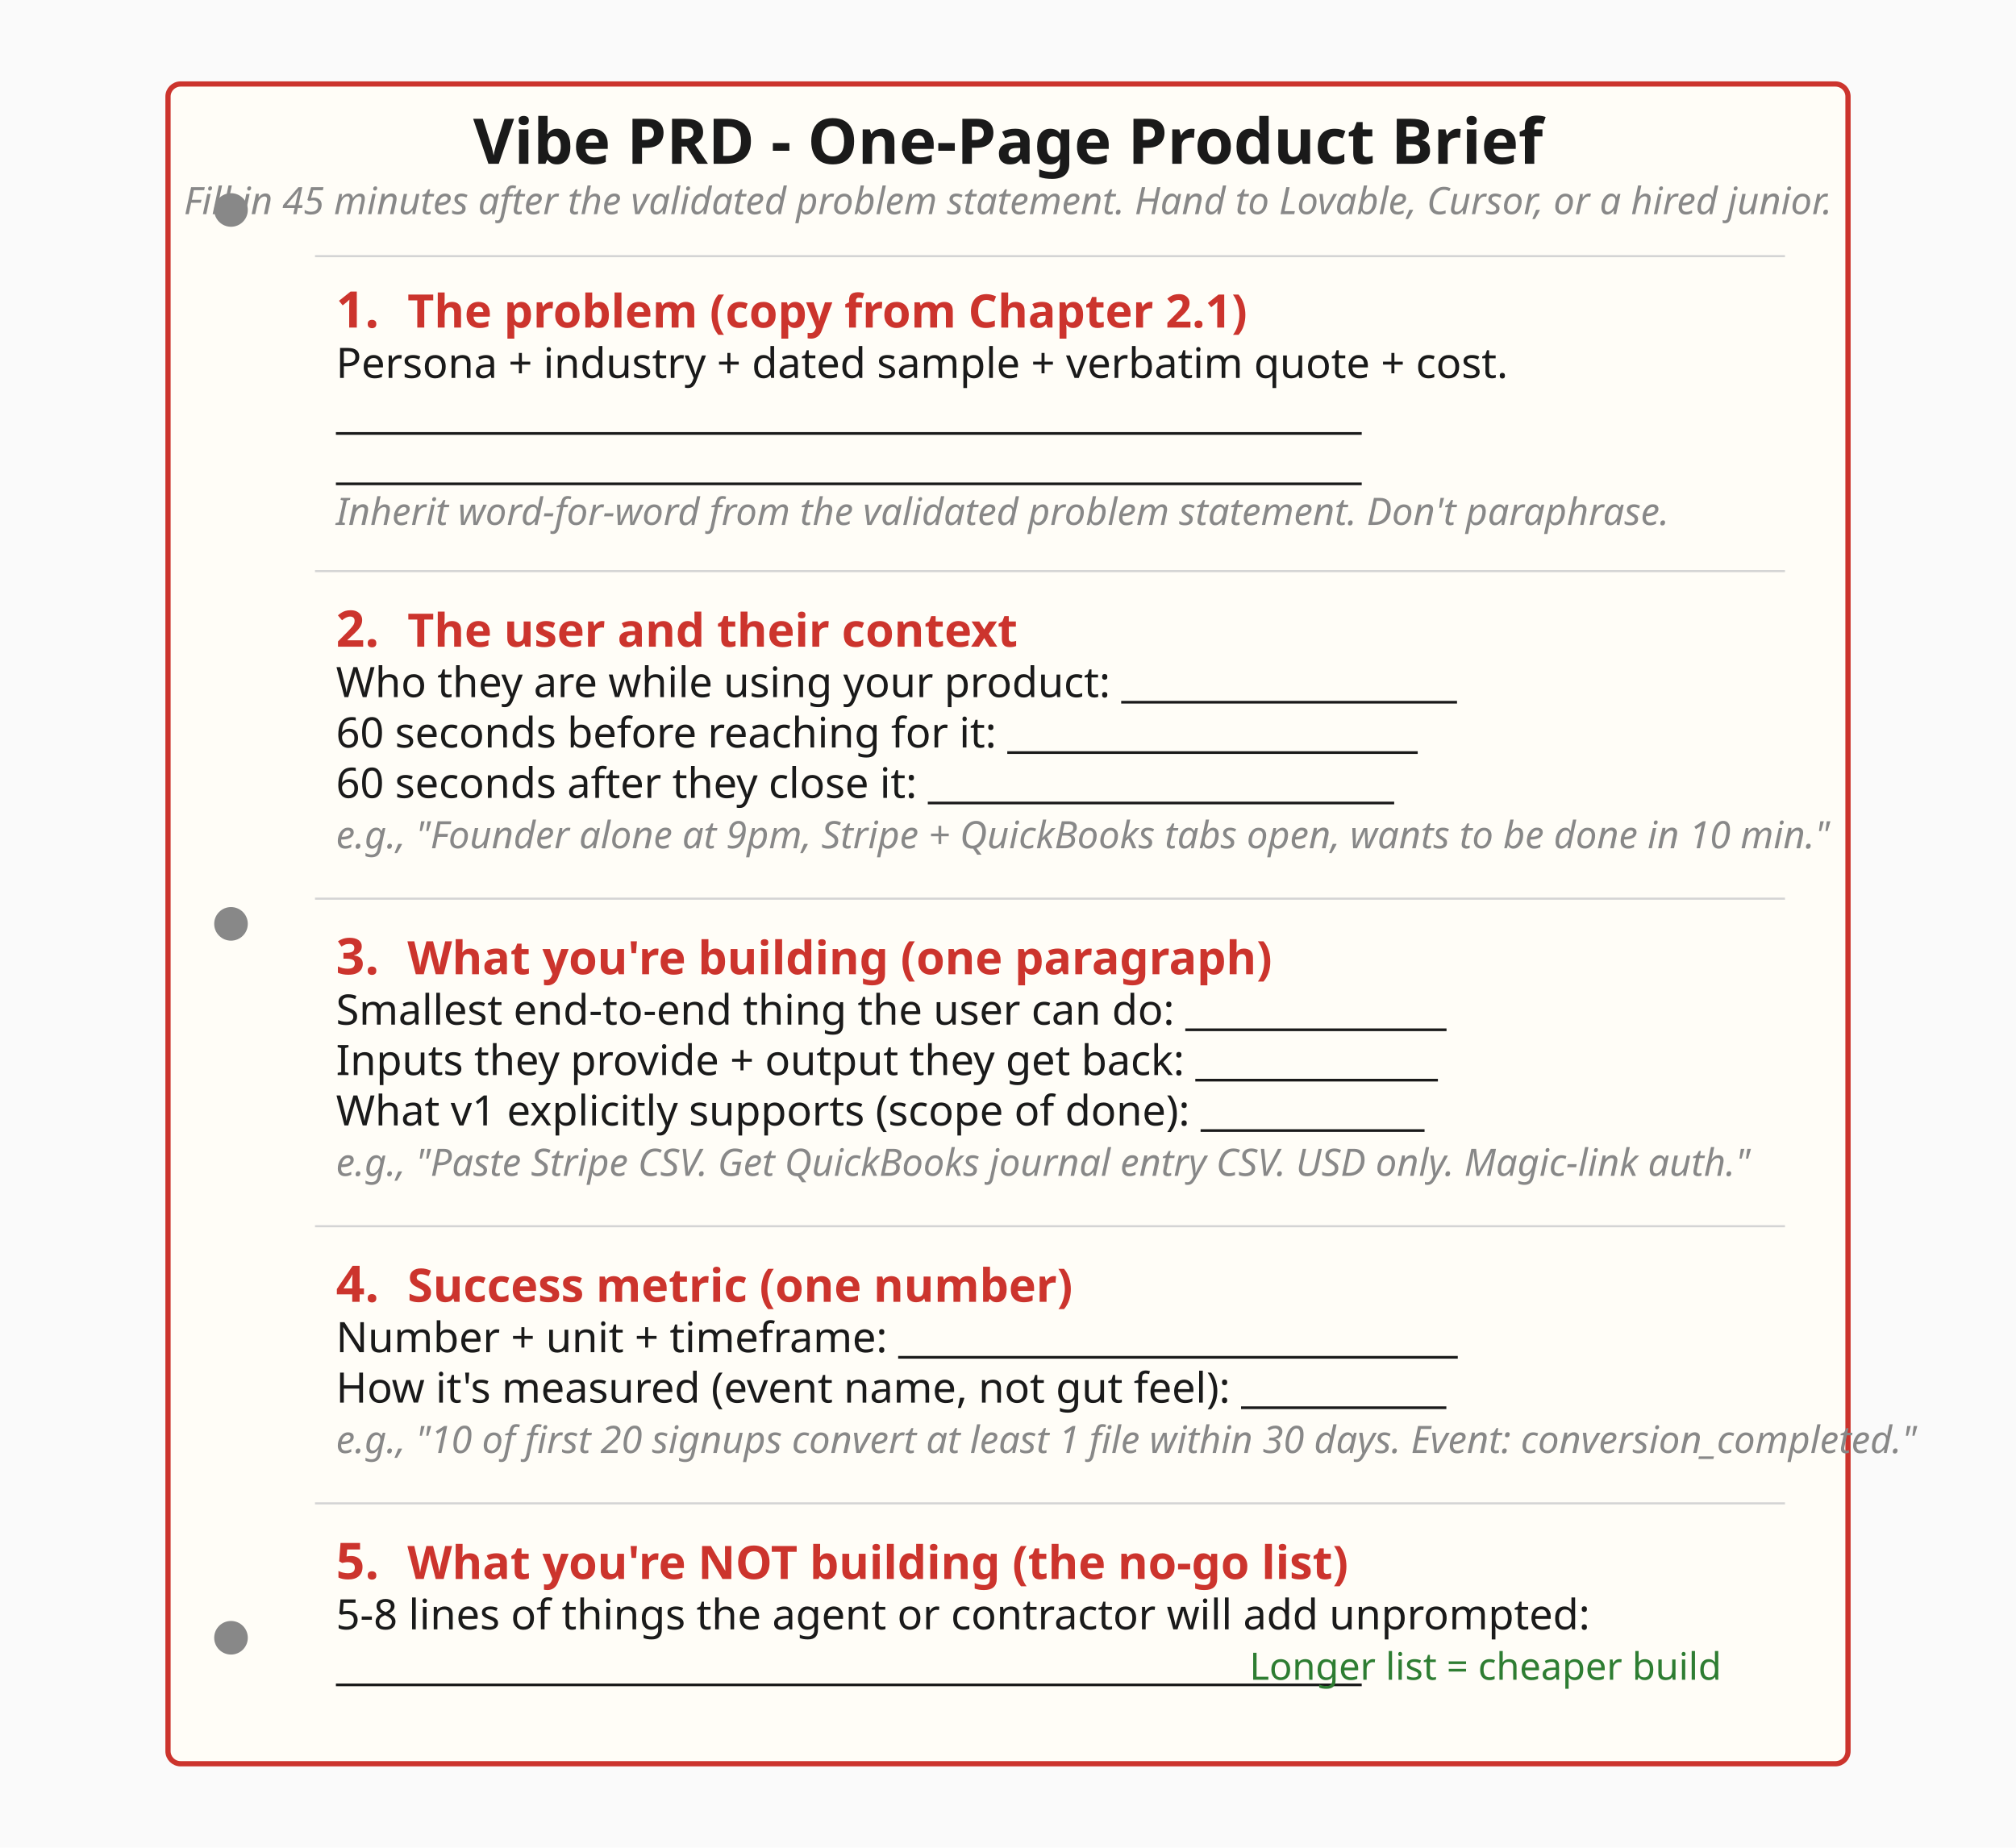
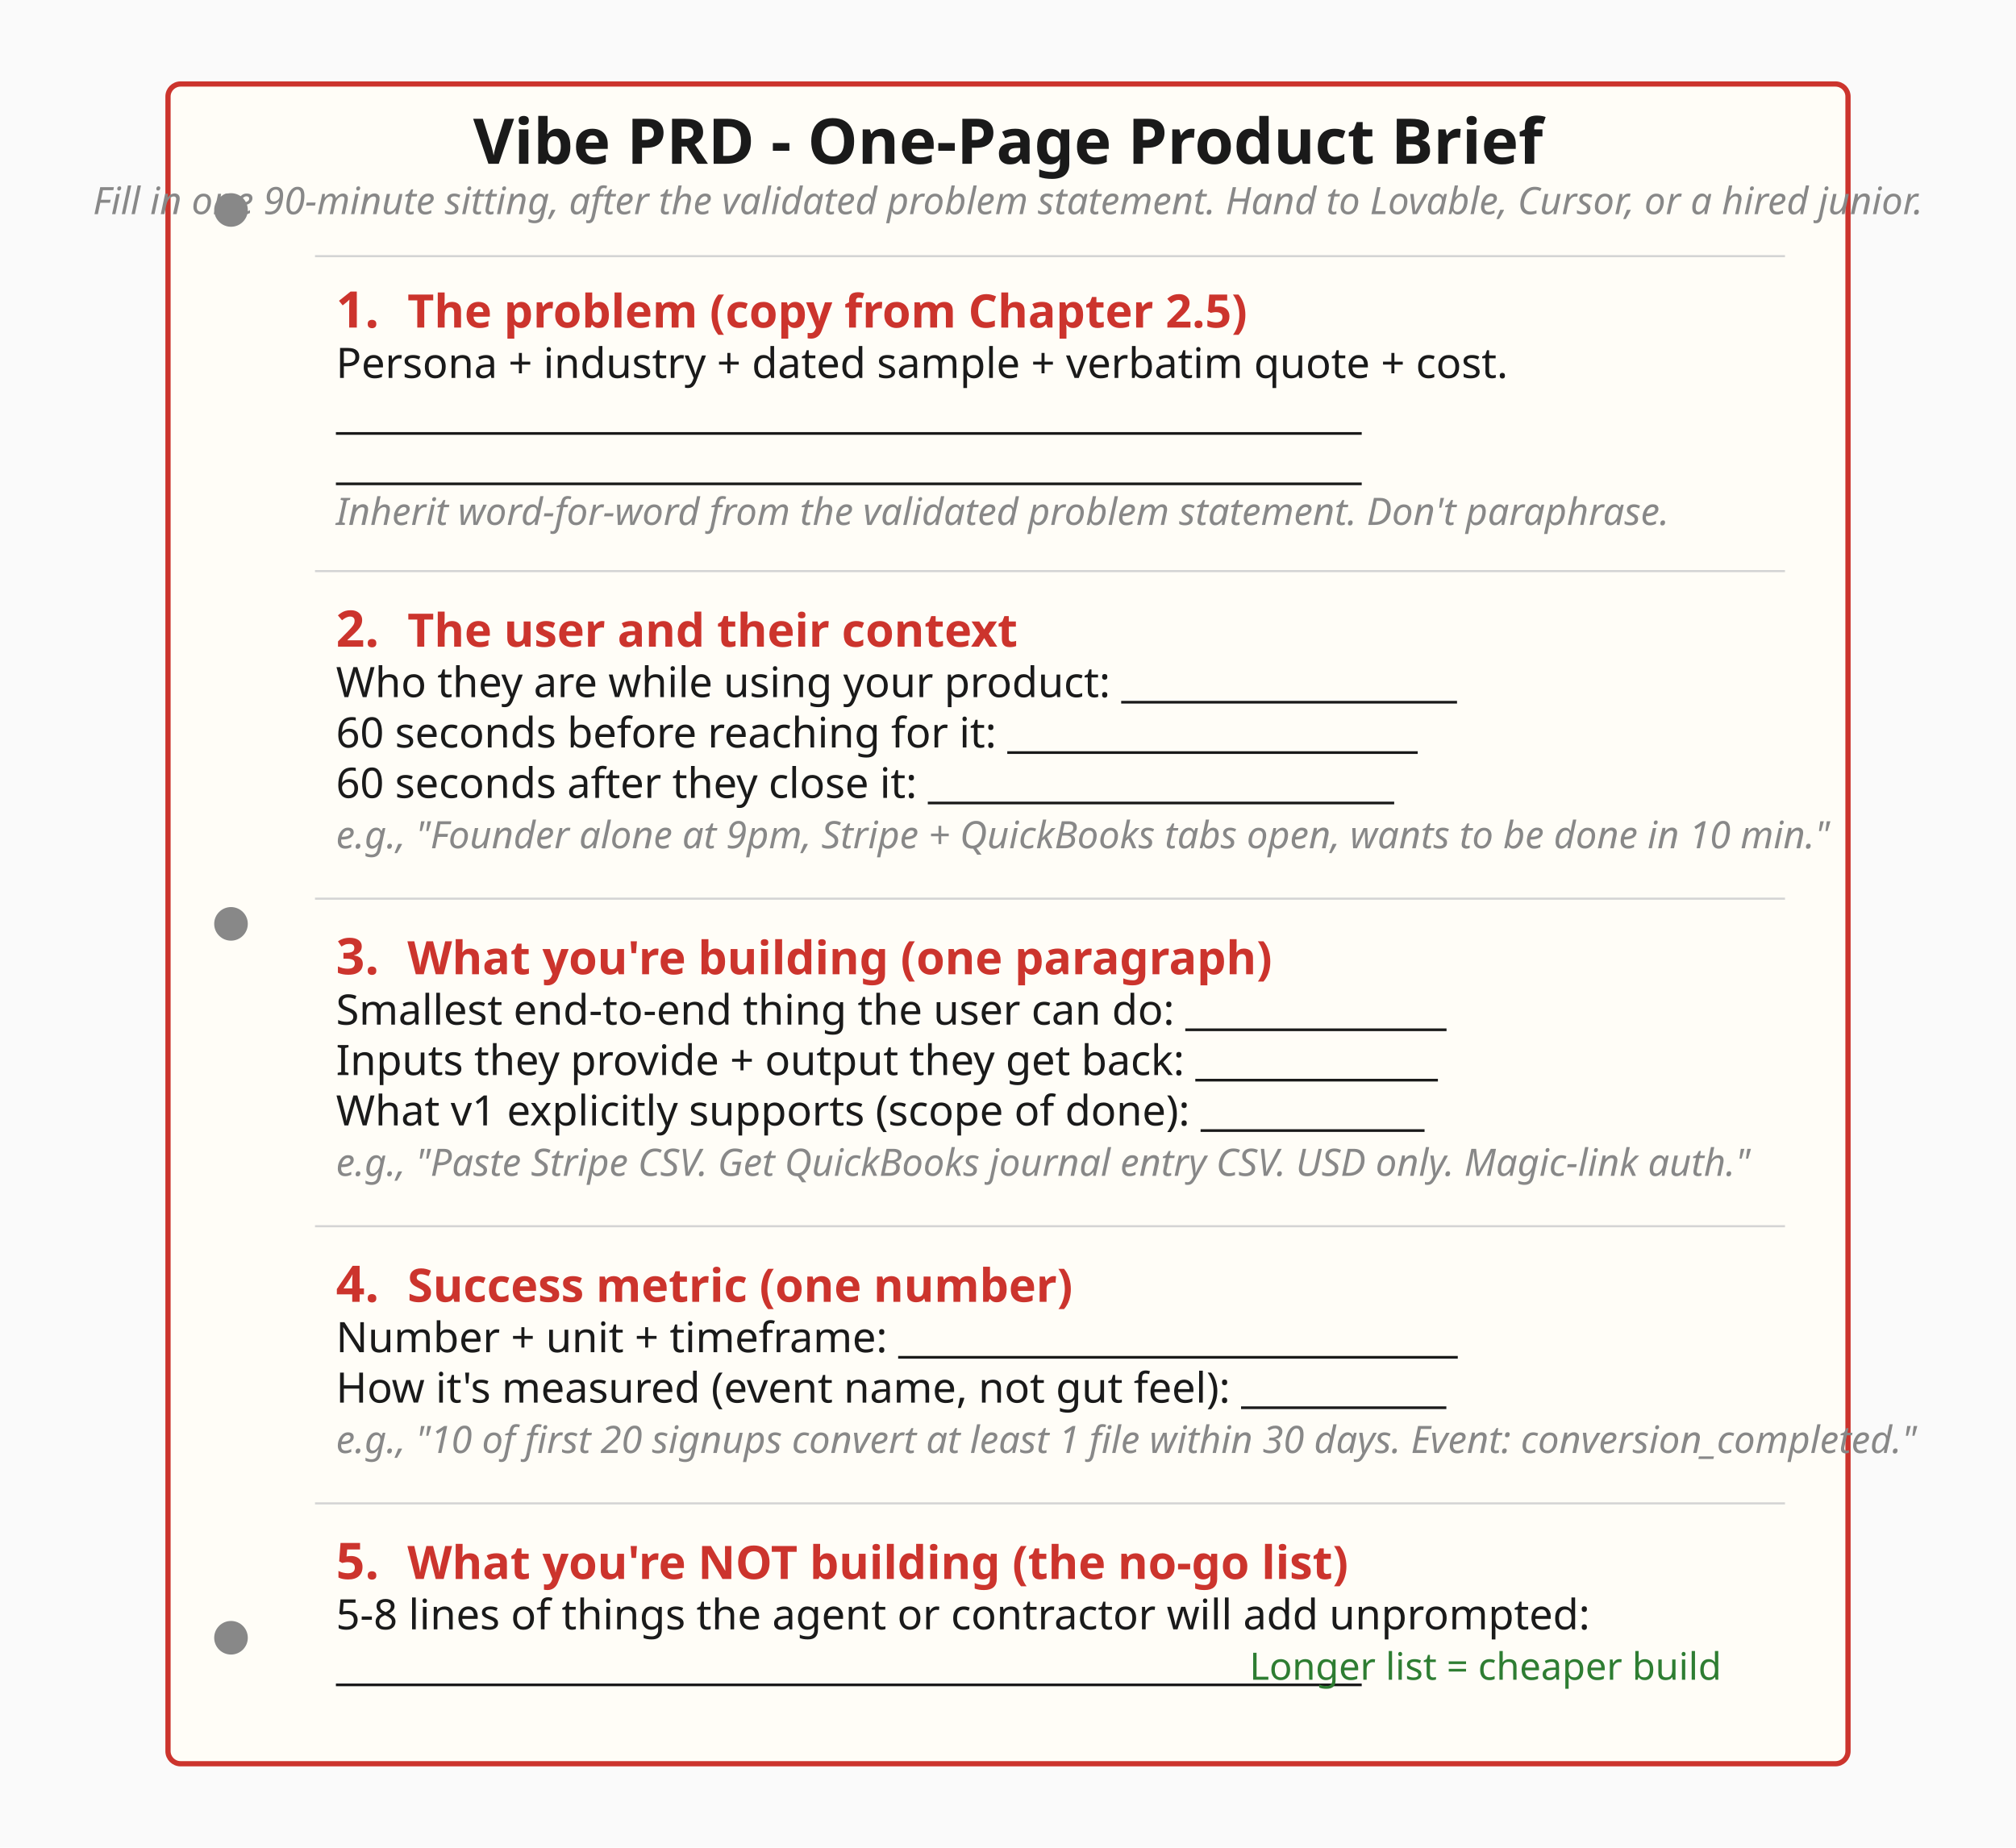
- <svg xmlns="http://www.w3.org/2000/svg" viewBox="0 0 960 880" role="img" aria-label="One-page Vibe PRD template. A notebook page with five labeled sections: the problem (from Chapter 2.1 synthesis), the user and their context, what you're building, success metric, what you're NOT building.">
+ <svg xmlns="http://www.w3.org/2000/svg" viewBox="0 0 960 880" role="img" aria-label="One-page Vibe PRD template. A notebook page with five labeled sections: the problem (from the Chapter 2.5 synthesis), the user and their context, what you're building, success metric, what you're NOT building.">
  <defs>
    <style>
      .sans { font-family: "Segoe UI", system-ui, -apple-system, sans-serif; }
      .page { fill: #fffdf7; stroke: #cc342d; stroke-width: 2.5; }
      .holes { fill: #888; }
      .line { stroke: #d4d4d4; stroke-width: 1; }
      .stitle { font-size: 22px; font-weight: bold; fill: #cc342d; }
      .snum { font-size: 24px; font-weight: bold; fill: #cc342d; }
      .body { font-size: 20px; fill: #1a1a1a; }
      .hint { font-size: 18px; fill: #888; font-style: italic; }
      .header { font-size: 30px; fill: #1a1a1a; font-weight: bold; }
      .footer { font-size: 18px; fill: #2e7d32; }
    </style>
  </defs>
  <rect width="960" height="880" fill="#fafafa" />
  <rect x="80" y="40" width="800" height="800" rx="6" class="page" />
  <circle cx="110" cy="100" r="8" class="holes" />
  <circle cx="110" cy="440" r="8" class="holes" />
  <circle cx="110" cy="780" r="8" class="holes" />
  <text x="480" y="78" text-anchor="middle" class="sans header">Vibe PRD - One-Page Product Brief</text>
-   <text x="480" y="102" text-anchor="middle" class="sans hint">Fill in 45 minutes after the validated problem statement. Hand to Lovable, Cursor, or a hired junior.</text>
+   <text x="480" y="102" text-anchor="middle" class="sans hint">Fill in one 90-minute sitting, after the validated problem statement. Hand to Lovable, Cursor, or a hired junior.</text>
  <line x1="150" y1="122" x2="850" y2="122" class="line" />
  <text x="160" y="156" class="sans snum">1.</text>
-   <text x="194" y="156" class="sans stitle">The problem (copy from Chapter 2.1)</text>
+   <text x="194" y="156" class="sans stitle">The problem (copy from Chapter 2.5)</text>
  <text x="160" y="180" class="sans body">Persona + industry + dated sample + verbatim quote + cost.</text>
  <text x="160" y="204" class="sans body">_______________________________________________________</text>
  <text x="160" y="228" class="sans body">_______________________________________________________</text>
  <text x="160" y="250" class="sans hint">Inherit word-for-word from the validated problem statement. Don't paraphrase.</text>
  <line x1="150" y1="272" x2="850" y2="272" class="line" />
  <text x="160" y="308" class="sans snum">2.</text>
  <text x="194" y="308" class="sans stitle">The user and their context</text>
  <text x="160" y="332" class="sans body">Who they are while using your product: __________________</text>
  <text x="160" y="356" class="sans body">60 seconds before reaching for it: ______________________</text>
  <text x="160" y="380" class="sans body">60 seconds after they close it: _________________________</text>
  <text x="160" y="404" class="sans hint">e.g., "Founder alone at 9pm, Stripe + QuickBooks tabs open, wants to be done in 10 min."</text>
  <line x1="150" y1="428" x2="850" y2="428" class="line" />
  <text x="160" y="464" class="sans snum">3.</text>
  <text x="194" y="464" class="sans stitle">What you're building (one paragraph)</text>
  <text x="160" y="488" class="sans body">Smallest end-to-end thing the user can do: ______________</text>
  <text x="160" y="512" class="sans body">Inputs they provide + output they get back: _____________</text>
  <text x="160" y="536" class="sans body">What v1 explicitly supports (scope of done): ____________</text>
  <text x="160" y="560" class="sans hint">e.g., "Paste Stripe CSV. Get QuickBooks journal entry CSV. USD only. Magic-link auth."</text>
  <line x1="150" y1="584" x2="850" y2="584" class="line" />
  <text x="160" y="620" class="sans snum">4.</text>
  <text x="194" y="620" class="sans stitle">Success metric (one number)</text>
  <text x="160" y="644" class="sans body">Number + unit + timeframe: ______________________________</text>
  <text x="160" y="668" class="sans body">How it's measured (event name, not gut feel): ___________</text>
  <text x="160" y="692" class="sans hint">e.g., "10 of first 20 signups convert at least 1 file within 30 days. Event: conversion_completed."</text>
  <line x1="150" y1="716" x2="850" y2="716" class="line" />
  <text x="160" y="752" class="sans snum">5.</text>
  <text x="194" y="752" class="sans stitle">What you're NOT building (the no-go list)</text>
  <text x="160" y="776" class="sans body">5-8 lines of things the agent or contractor will add unprompted:</text>
  <text x="160" y="800" class="sans body">_______________________________________________________</text>
  <text x="595" y="800" class="sans footer">Longer list = cheaper build</text>
</svg>
